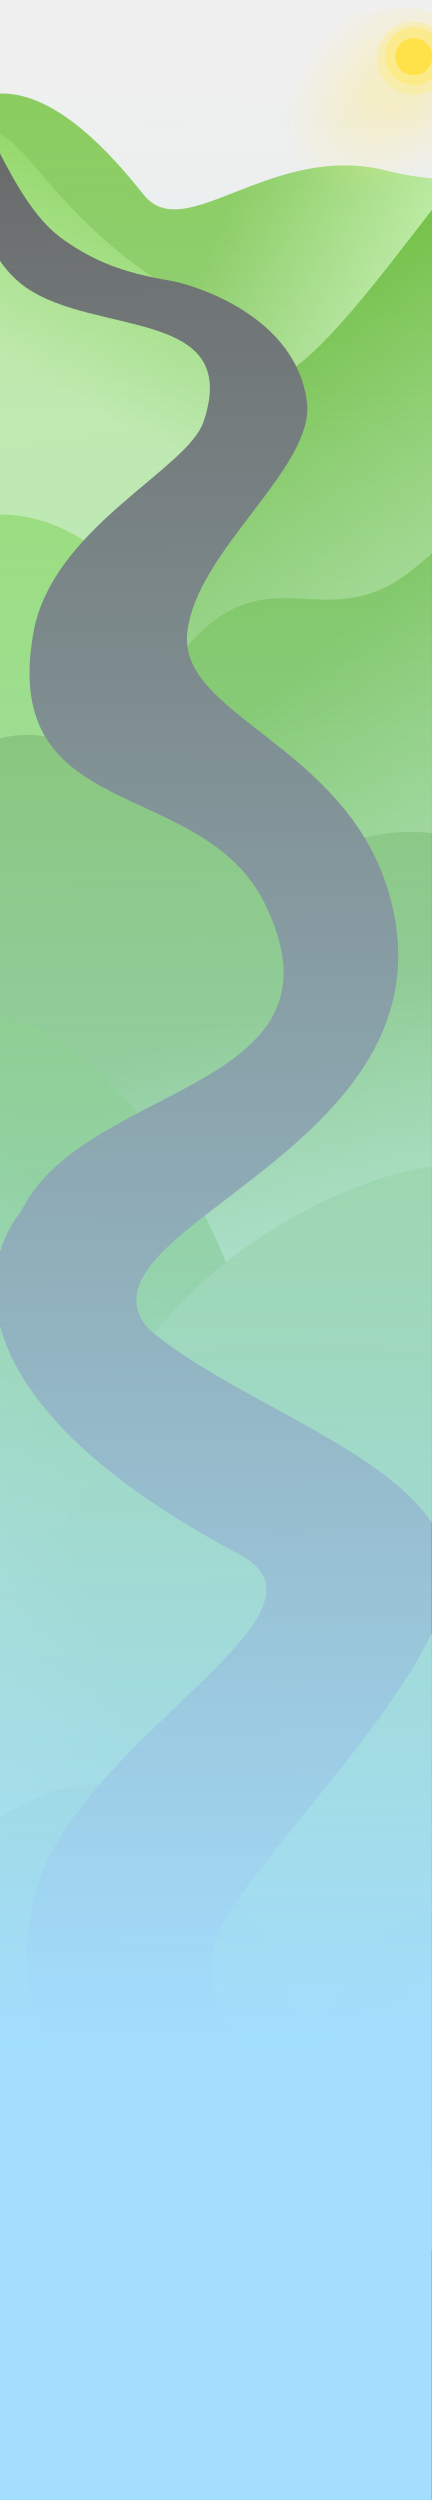
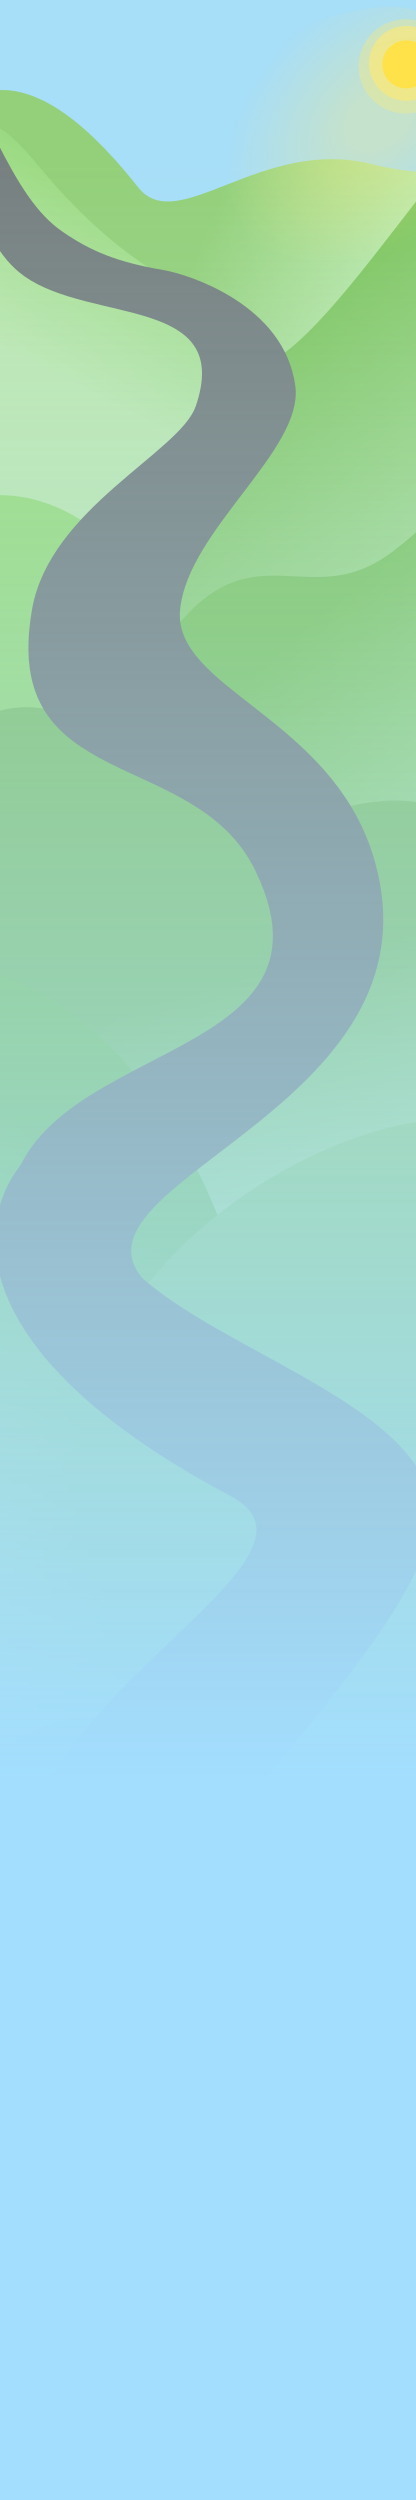
- <svg xmlns="http://www.w3.org/2000/svg" width="1440" height="8338" viewBox="0 0 1440 8338" fill="none">
-   <g clip-path="url(#clip0_169_287)">
-     <path d="M-610.365 1513.26C-949.525 1711.42 -194.865 2549 -194.865 2549H1625.69L1833 535.649C1833 535.649 1612.15 650.722 1287.78 568.675C906.5 472.236 615.803 822.722 479 649.263C-378.5 -438 -494.348 1445.47 -610.365 1513.26Z" fill="url(#paint0_linear_169_287)" />
-     <path d="M252.491 1466C40.901 1715.04 -107 2263 -107 2263H1766L1765.42 435.358C1765.42 435.358 1675.61 414.939 1575.16 532.458C1407.24 728.901 1169.81 1080.45 995.128 1215.86C712.782 1434.73 523.677 1146.82 252.491 1466Z" fill="url(#paint1_linear_169_287)" />
-     <g filter="url(#filter0_d_169_287)">
-       <path d="M857.999 1082.5C1242.6 1233.81 334.726 2164.19 334.726 2164.19L-627.002 2032.11V1283.44C-627.002 1283.44 -479.599 652.744 -172.933 461.499C-6.519 357.72 65.464 505.158 204.195 656.809C508.999 990 726.437 1030.74 857.999 1082.5Z" fill="url(#paint2_linear_169_287)" />
+ <svg xmlns="http://www.w3.org/2000/svg" width="1440" height="8664" viewBox="0 0 1440 8664" fill="none">
+   <circle cx="856" cy="689" r="101" fill="white" />
+   <g clip-path="url(#clip0_0_1)">
+     <rect width="1854" height="8338" transform="translate(-27 -199)" fill="#A3DEFF" />
+     <path d="M-610.365 1513.26C-949.525 1711.42 -194.865 2549 -194.865 2549H1625.69L1833 535.649C1833 535.649 1612.15 650.722 1287.78 568.675C906.5 472.236 615.803 822.722 479 649.263C-378.5 -438 -494.348 1445.47 -610.365 1513.26Z" fill="url(#paint0_linear_0_1)" />
+     <path d="M252.491 1466C40.901 1715.04 -107 2263 -107 2263H1766L1765.42 435.358C1765.42 435.358 1675.61 414.939 1575.16 532.458C1407.24 728.901 1169.81 1080.45 995.128 1215.86C712.782 1434.73 523.677 1146.82 252.491 1466Z" fill="url(#paint1_linear_0_1)" />
+     <g filter="url(#filter0_d_0_1)">
+       <path d="M857.999 1082.5C1242.6 1233.81 334.726 2164.19 334.726 2164.19L-627.002 2032.11V1283.44C-627.002 1283.44 -479.599 652.744 -172.933 461.499C-6.519 357.72 65.464 505.158 204.195 656.809C508.999 990 726.437 1030.74 857.999 1082.5Z" fill="url(#paint2_linear_0_1)" />
    </g>
-     <path d="M-217.994 1762.65C-823.785 2018.89 -286.344 3592 -286.344 3592H1391.46L1472 3432.46C1472 3432.46 976.763 2922.34 1078.81 2795.54C1188.85 2658.82 821.005 2540.62 808.499 2515.53C670.053 2237.71 335.566 1528.51 -217.994 1762.65Z" fill="url(#paint3_linear_169_287)" />
-     <path d="M622.302 2158.58C410.711 2407.62 -321.499 3788.5 -321.499 3788.5H1551.5L1990.42 1349.36C1990.42 1349.36 1900.61 1328.94 1800.16 1446.46C1632.24 1642.9 1539.62 1773.03 1364.94 1908.45C1082.59 2127.32 893.488 1839.4 622.302 2158.58Z" fill="url(#paint4_linear_169_287)" />
-     <path d="M-453.365 3819.47C-792.525 4017.64 -37.865 4855.21 -37.865 4855.21H1782.69L1990 2841.86C1990 2841.86 1849.65 2876.35 1525.28 2794.3C1144 2697.86 948.866 2991.66 786.5 2841.86C-574.5 1586.18 -337.348 3751.69 -453.365 3819.47Z" fill="url(#paint5_linear_169_287)" />
-     <path d="M290.533 3545.22C1191 4289.5 972.002 6168 972.002 6168H-1559L-1558.22 2452.83C-1558.22 2452.83 -1436.86 2425.27 -1301.12 2583.91C-1074.21 2849.09 -949.051 3024.76 -712.999 3207.56C-331.462 3503.02 -145.448 3184.86 290.533 3545.22Z" fill="url(#paint6_linear_169_287)" />
-     <path d="M2 5084.48C321.675 5207.23 254.083 4874.67 390.999 4629.5C699.761 4076.6 1375.06 3842.73 1567.44 3891L1445.5 8401.86L-12.413 8375.5L2 5084.48Z" fill="url(#paint7_linear_169_287)" />
+     <path d="M-217.994 1762.65C-823.785 2018.89 -286.344 3592 -286.344 3592H1391.46L1472 3432.46C1472 3432.46 976.763 2922.34 1078.81 2795.54C1188.85 2658.82 821.005 2540.62 808.499 2515.53C670.053 2237.71 335.566 1528.51 -217.994 1762.65Z" fill="url(#paint3_linear_0_1)" />
+     <path d="M622.302 2158.58C410.711 2407.62 -321.499 3788.5 -321.499 3788.5H1551.5L1990.42 1349.36C1990.42 1349.36 1900.61 1328.94 1800.16 1446.46C1632.24 1642.9 1539.62 1773.03 1364.94 1908.45C1082.59 2127.32 893.488 1839.4 622.302 2158.58Z" fill="url(#paint4_linear_0_1)" />
+     <path d="M-453.365 3819.47C-792.525 4017.64 -37.865 4855.21 -37.865 4855.21H1782.69L1990 2841.86C1990 2841.86 1849.65 2876.35 1525.28 2794.3C1144 2697.86 948.866 2991.66 786.5 2841.86C-574.5 1586.18 -337.348 3751.69 -453.365 3819.47Z" fill="url(#paint5_linear_0_1)" />
+     <path d="M290.533 3545.22C1191 4289.5 972.002 6168 972.002 6168H-1559L-1558.22 2452.83C-1558.22 2452.83 -1436.86 2425.27 -1301.12 2583.91C-1074.21 2849.09 -949.051 3024.76 -712.999 3207.56C-331.462 3503.02 -145.448 3184.86 290.533 3545.22Z" fill="url(#paint6_linear_0_1)" />
+     <path d="M2 5084.48C321.675 5207.23 254.083 4874.67 390.999 4629.5C699.761 4076.6 1375.06 3842.73 1567.44 3891L1445.5 8401.86L-12.413 8375.5L2 5084.48Z" fill="url(#paint7_linear_0_1)" />
  </g>
-   <path d="M71.302 7278.42C-140.288 7553.21 -433 8402.16 -433 8402.16H1440L1439.42 6385.5C1439.42 6385.5 1349.61 6362.97 1249.16 6492.64C1081.24 6709.4 988.624 6852.99 813.94 7002.41C531.593 7243.92 342.488 6926.22 71.302 7278.42Z" fill="url(#paint8_linear_169_287)" />
-   <path d="M157.509 5981.66C-1030.99 6470.67 -342.853 8509.17 -342.853 8509.17H1334.15L1414.65 8147.79C1414.65 8147.79 1097.01 7849.55 1199.01 7709.67C1308.99 7558.83 1211.51 7237.85 1199.01 7210.17C1060.63 6903.67 722.203 5749.32 157.509 5981.66Z" fill="url(#paint9_linear_169_287)" />
-   <path d="M678.5 1407.5C808.576 1025.63 317.638 1121.52 85.06 957.837C-98 829.001 -115.256 503.229 -115.256 503.229C-133.402 436.824 -90.502 332.501 -13.001 486.501C64.501 640.5 129 742.5 216 802.5C313.844 869.98 404.949 908.476 566.728 935.989C655 951.001 985.692 1056.41 1023.5 1337.92C1053.13 1558.52 652.585 1836.06 624.34 2110.74C596.095 2385.43 1144.18 2482.91 1293 2965.34C1570 3863.26 109.36 4110.52 532 4468.6C1052.66 4909.71 1293 5034.08 1293 5034.08L1367.5 5201.73L663 5003.85C663 5003.85 214.5 5032.02 50 4383.4C-156.82 3567.91 1247.77 3772.04 885.898 3019.12C676.943 2584.37 -2.673 2756.21 111.232 2110.74C172.937 1761.08 624.34 1566.5 678.5 1407.5Z" fill="#666666" />
+   <path d="M71.302 7278.42C-140.288 7553.21 -433 8402.16 -433 8402.16H1440L1439.42 6385.5C1439.42 6385.5 1349.61 6362.97 1249.16 6492.64C1081.24 6709.4 988.624 6852.99 813.94 7002.41C531.593 7243.92 342.488 6926.22 71.302 7278.42Z" fill="url(#paint8_linear_0_1)" />
+   <path d="M157.509 5981.66C-1030.99 6470.67 -342.853 8509.17 -342.853 8509.17H1334.15L1414.65 8147.79C1414.65 8147.79 1097.01 7849.55 1199.01 7709.67C1308.99 7558.83 1211.51 7237.85 1199.01 7210.17C1060.63 6903.67 722.203 5749.32 157.509 5981.66Z" fill="url(#paint9_linear_0_1)" />
+   <path d="M678.5 1407.5C808.576 1025.63 317.638 1121.52 85.06 957.836C-98 829 -115.256 503.228 -115.256 503.228C-133.402 436.823 -90.502 332.5 -13.001 486.5C64.501 640.5 129 742.5 216 802.5C313.844 869.979 404.949 908.475 566.728 935.988C655 951 985.692 1056.41 1023.5 1337.92C1053.13 1558.52 652.585 1836.06 624.34 2110.74C596.095 2385.43 1144.18 2482.91 1293 2965.34C1570 3863.26 109.36 4110.52 532 4468.59C1052.66 4909.71 1293 5034.08 1293 5034.08L1367.5 5201.73L663 5003.85C663 5003.85 214.5 5032.02 50 4383.39C-156.82 3567.91 1247.77 3772.04 885.898 3019.12C676.943 2584.37 -2.673 2756.2 111.232 2110.74C172.937 1761.08 624.34 1566.5 678.5 1407.5Z" fill="#666666" />
  <path d="M800.001 5185.24C-804.499 4334.61 470.486 3585.7 344.501 4071.89C215.518 4569.64 1375 4735.88 1489.5 5185.24C1561.13 5466.35 1037 5991.89 800.001 6325.13C563.002 6658.38 768.001 6828.78 1383.41 7443.84C2287.3 8347.23 1297.08 9203.55 1359.01 10296C1399.36 11007.8 1464.94 11034.2 1472.04 11035H1472.67C1472.67 11035 1472.45 11035 1472.04 11035H194.941C197.003 11082.1 189.352 11035 189.352 11035H194.941C192.467 10978.5 176.021 10786.5 115.646 10215.3C-29.043 8846.46 1384.7 8678.21 742.501 7603.14C382.953 7001.24 -16.989 6883.71 115.646 6325.13C238.501 5807.75 1176.6 5384.9 800.001 5185.24Z" fill="#666666" />
-   <rect width="1440" height="8338" fill="url(#paint10_linear_169_287)" />
-   <path d="M1715.52 417.333C1694.91 553.129 1374.82 760.376 1225.24 737.677C1075.66 714.978 832.067 401.167 852.674 265.371C873.282 129.575 1238.74 4.394 1388.32 27.093C1537.9 49.793 1736.12 281.538 1715.52 417.333Z" fill="url(#paint11_radial_169_287)" fill-opacity="0.33" />
-   <ellipse cx="1378.92" cy="194.288" rx="121.597" ry="121.598" transform="rotate(8.62907 1378.92 194.288)" fill="#FFE974" fill-opacity="0.33" />
-   <ellipse cx="1380.79" cy="186.567" rx="96.505" ry="96.502" transform="rotate(8.62907 1380.79 186.567)" fill="#FFE974" fill-opacity="0.6" />
-   <ellipse cx="1380.12" cy="189.092" rx="61.862" ry="61.862" transform="rotate(8.62907 1380.12 189.092)" fill="#FFE249" />
+   <rect x="-13" width="1536" height="8769" fill="url(#paint10_linear_0_1)" />
+   <path d="M1834.77 591.74C1804.56 790.837 1369.7 1099.92 1168.66 1069.41C967.613 1038.9 645.215 584.08 675.429 384.983C705.643 185.886 1200.12 -3.923 1401.17 26.587C1602.21 57.096 1864.99 392.643 1834.77 591.74Z" fill="url(#paint11_radial_0_1)" fill-opacity="0.33" />
+   <ellipse cx="1406.22" cy="230.054" rx="163.435" ry="163.437" transform="rotate(8.62907 1406.22 230.054)" fill="#FFE974" fill-opacity="0.33" />
+   <ellipse cx="1408.72" cy="219.677" rx="129.711" ry="129.707" transform="rotate(8.62907 1408.72 219.677)" fill="#FFE974" fill-opacity="0.6" />
+   <ellipse cx="1407.83" cy="223.067" rx="83.148" ry="83.148" transform="rotate(8.62907 1407.83 223.067)" fill="#FFE249" />
  <defs>
-     <filter id="filter0_d_169_287" x="-629.032" y="426.748" width="1584.02" height="1741.5" filterUnits="userSpaceOnUse" color-interpolation-filters="sRGB">
+     <filter id="filter0_d_0_1" x="-629.032" y="426.748" width="1584.02" height="1741.5" filterUnits="userSpaceOnUse" color-interpolation-filters="sRGB">
      <feFlood flood-opacity="0" result="BackgroundImageFix" />
      <feColorMatrix in="SourceAlpha" type="matrix" values="0 0 0 0 0 0 0 0 0 0 0 0 0 0 0 0 0 0 127 0" result="hardAlpha" />
      <feOffset dy="2.03" />
      <feGaussianBlur stdDeviation="1.015" />
      <feComposite in2="hardAlpha" operator="out" />
      <feColorMatrix type="matrix" values="0 0 0 0 0 0 0 0 0 0 0 0 0 0 0 0 0 0 0.25 0" />
-       <feBlend mode="normal" in2="BackgroundImageFix" result="effect1_dropShadow_169_287" />
-       <feBlend mode="normal" in="SourceGraphic" in2="effect1_dropShadow_169_287" result="shape" />
+       <feBlend mode="normal" in2="BackgroundImageFix" result="effect1_dropShadow_0_1" />
+       <feBlend mode="normal" in="SourceGraphic" in2="effect1_dropShadow_0_1" result="shape" />
    </filter>
-     <linearGradient id="paint0_linear_169_287" x1="801.848" y1="588.026" x2="1383.77" y2="837.239" gradientUnits="userSpaceOnUse">
+     <linearGradient id="paint0_linear_0_1" x1="801.848" y1="588.026" x2="1383.77" y2="837.239" gradientUnits="userSpaceOnUse">
      <stop stop-color="#8ACC5E" />
      <stop offset="1" stop-color="#BCEB9D" />
    </linearGradient>
-     <linearGradient id="paint1_linear_169_287" x1="829.068" y1="1262.45" x2="1846.64" y2="2432.63" gradientUnits="userSpaceOnUse">
+     <linearGradient id="paint1_linear_0_1" x1="829.068" y1="1262.45" x2="1846.64" y2="2432.63" gradientUnits="userSpaceOnUse">
      <stop stop-color="#72C03F" />
      <stop offset="1" stop-color="#BFEAA4" />
    </linearGradient>
-     <linearGradient id="paint2_linear_169_287" x1="225.647" y1="542.38" x2="-93.703" y2="1159.7" gradientUnits="userSpaceOnUse">
+     <linearGradient id="paint2_linear_0_1" x1="225.647" y1="542.38" x2="-93.703" y2="1159.7" gradientUnits="userSpaceOnUse">
      <stop stop-color="#92D865" />
      <stop offset="1" stop-color="#C1EBA5" />
    </linearGradient>
-     <linearGradient id="paint3_linear_169_287" x1="698.516" y1="2314.83" x2="1007.89" y2="3493.22" gradientUnits="userSpaceOnUse">
+     <linearGradient id="paint3_linear_0_1" x1="698.516" y1="2314.83" x2="1007.89" y2="3493.22" gradientUnits="userSpaceOnUse">
      <stop stop-color="#94DD63" />
      <stop offset="0.663" stop-color="#DCF0CE" />
      <stop offset="1" stop-color="#A3DEFF" stop-opacity="0.22" />
    </linearGradient>
-     <linearGradient id="paint4_linear_169_287" x1="1054.07" y1="2176.45" x2="2071.64" y2="3346.63" gradientUnits="userSpaceOnUse">
+     <linearGradient id="paint4_linear_0_1" x1="1054.07" y1="2176.45" x2="2071.64" y2="3346.63" gradientUnits="userSpaceOnUse">
      <stop stop-color="#72C03F" />
      <stop offset="1" stop-color="#BFEAA4" />
    </linearGradient>
-     <linearGradient id="paint5_linear_169_287" x1="1990" y1="3068.21" x2="2275.28" y2="4088.51" gradientUnits="userSpaceOnUse">
+     <linearGradient id="paint5_linear_0_1" x1="1990" y1="3068.21" x2="2275.28" y2="4088.51" gradientUnits="userSpaceOnUse">
      <stop stop-color="#75BB49" />
      <stop offset="1" stop-color="#BCEB9D" />
    </linearGradient>
-     <linearGradient id="paint6_linear_169_287" x1="-292.917" y1="3569.34" x2="-1666.36" y2="5150.39" gradientUnits="userSpaceOnUse">
+     <linearGradient id="paint6_linear_0_1" x1="-292.917" y1="3569.34" x2="-1666.36" y2="5150.39" gradientUnits="userSpaceOnUse">
      <stop stop-color="#72C03F" />
      <stop offset="1" stop-color="#BFEAA4" />
    </linearGradient>
-     <linearGradient id="paint7_linear_169_287" x1="234.93" y1="5104.02" x2="-677.536" y2="5380.72" gradientUnits="userSpaceOnUse">
+     <linearGradient id="paint7_linear_0_1" x1="234.93" y1="5104.02" x2="-677.536" y2="5380.72" gradientUnits="userSpaceOnUse">
      <stop stop-color="#8ACC5E" />
      <stop offset="1" stop-color="#BCEB9D" />
    </linearGradient>
-     <linearGradient id="paint8_linear_169_287" x1="503.068" y1="7298.13" x2="1635.89" y2="8478.75" gradientUnits="userSpaceOnUse">
+     <linearGradient id="paint8_linear_0_1" x1="503.068" y1="7298.13" x2="1635.89" y2="8478.75" gradientUnits="userSpaceOnUse">
      <stop stop-color="#7DBC55" />
      <stop offset="1" stop-color="#BFEAA4" />
    </linearGradient>
-     <linearGradient id="paint9_linear_169_287" x1="641.535" y1="6914.8" x2="1013.02" y2="8196.78" gradientUnits="userSpaceOnUse">
+     <linearGradient id="paint9_linear_0_1" x1="641.535" y1="6914.8" x2="1013.02" y2="8196.78" gradientUnits="userSpaceOnUse">
      <stop stop-color="#7DBC55" />
      <stop offset="1" stop-color="#DCF0CE" />
    </linearGradient>
-     <linearGradient id="paint10_linear_169_287" x1="686.5" y1="206" x2="720" y2="8338" gradientUnits="userSpaceOnUse">
-       <stop stop-color="#B8E0DF" stop-opacity="0" />
+     <linearGradient id="paint10_linear_0_1" x1="755" y1="224.01" x2="755" y2="7518.01" gradientUnits="userSpaceOnUse">
+       <stop offset="0.001" stop-color="#B8E0DF" stop-opacity="0.22" />
+       <stop offset="0.049" stop-color="#B8E0DF" stop-opacity="0.22" />
      <stop offset="0.815" stop-color="#A3DEFF" />
    </linearGradient>
-     <radialGradient id="paint11_radial_169_287" cx="0" cy="0" r="1" gradientUnits="userSpaceOnUse" gradientTransform="translate(1330.76 285.512) rotate(140.576) scale(438.551 301.499)">
+     <radialGradient id="paint11_radial_0_1" cx="0" cy="0" r="1" gradientUnits="userSpaceOnUse" gradientTransform="translate(1318.96 405.8) rotate(138.114) scale(619.633 420.507)">
      <stop offset="0.222" stop-color="#FFE974" />
      <stop offset="1" stop-color="#FFE974" stop-opacity="0" />
    </radialGradient>
-     <clipPath id="clip0_169_287">
+     <clipPath id="clip0_0_1">
      <rect width="1854" height="8338" fill="white" transform="translate(-27 -199)" />
    </clipPath>
  </defs>
</svg>
